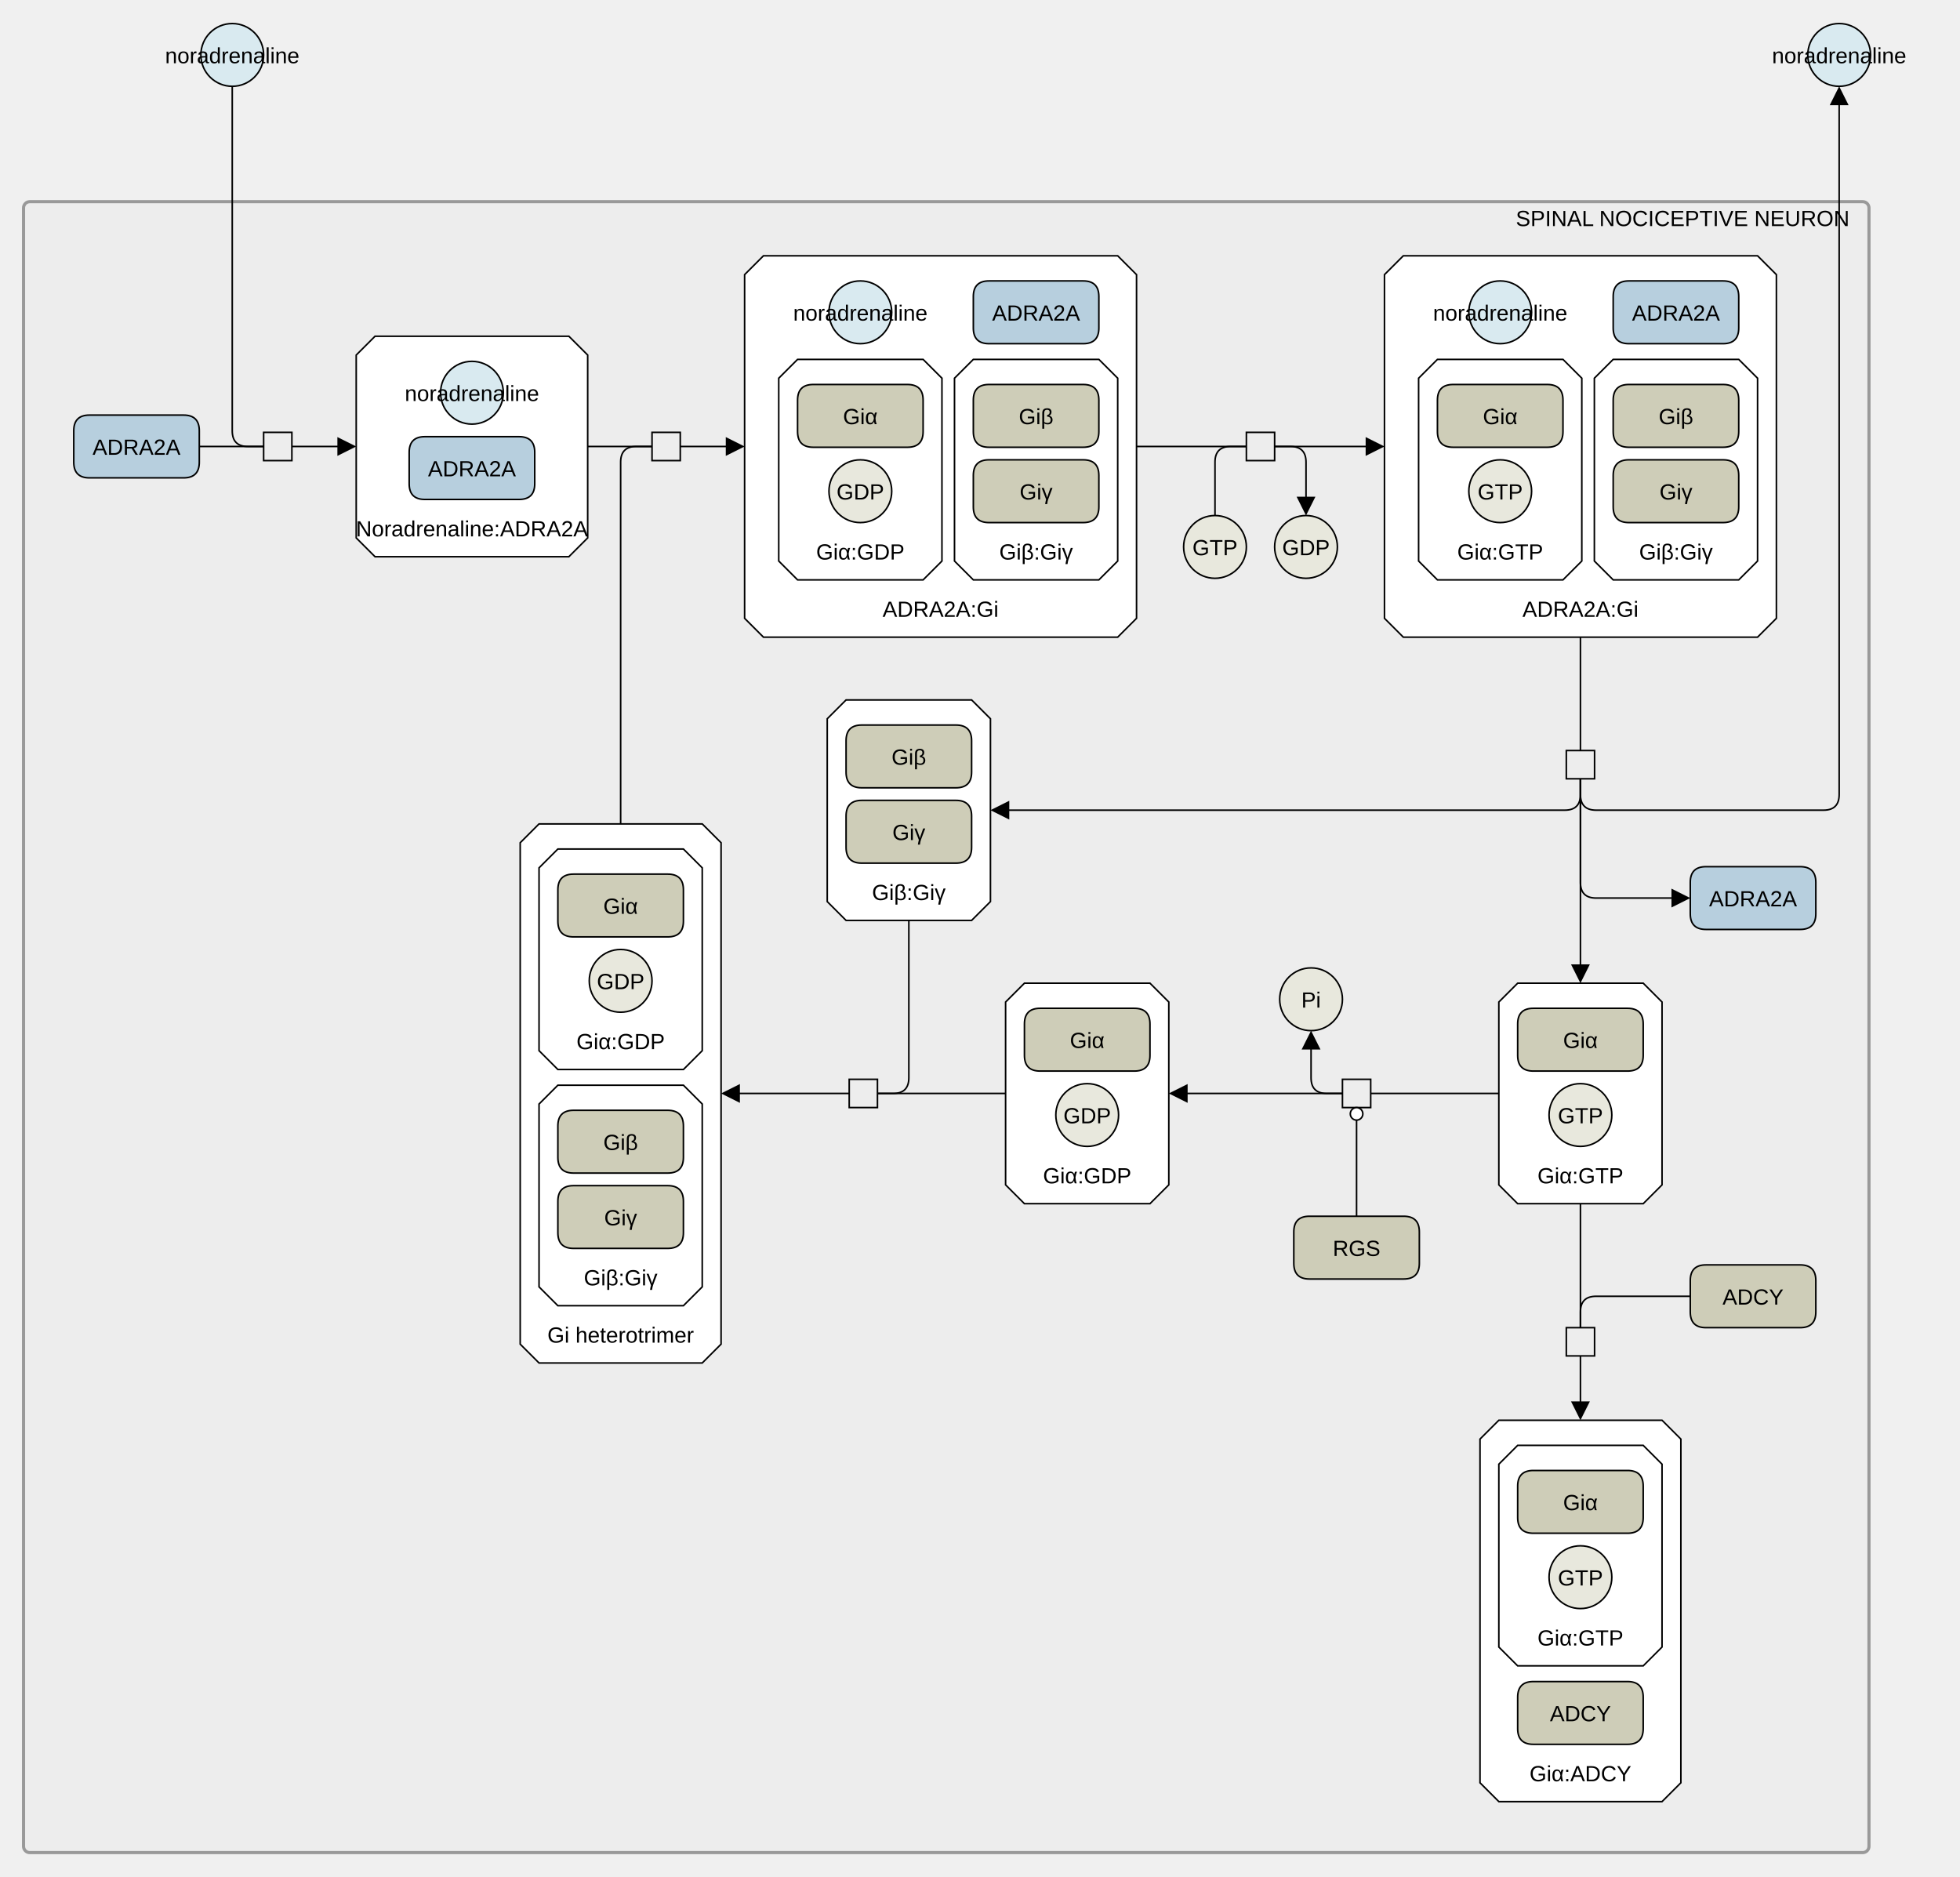
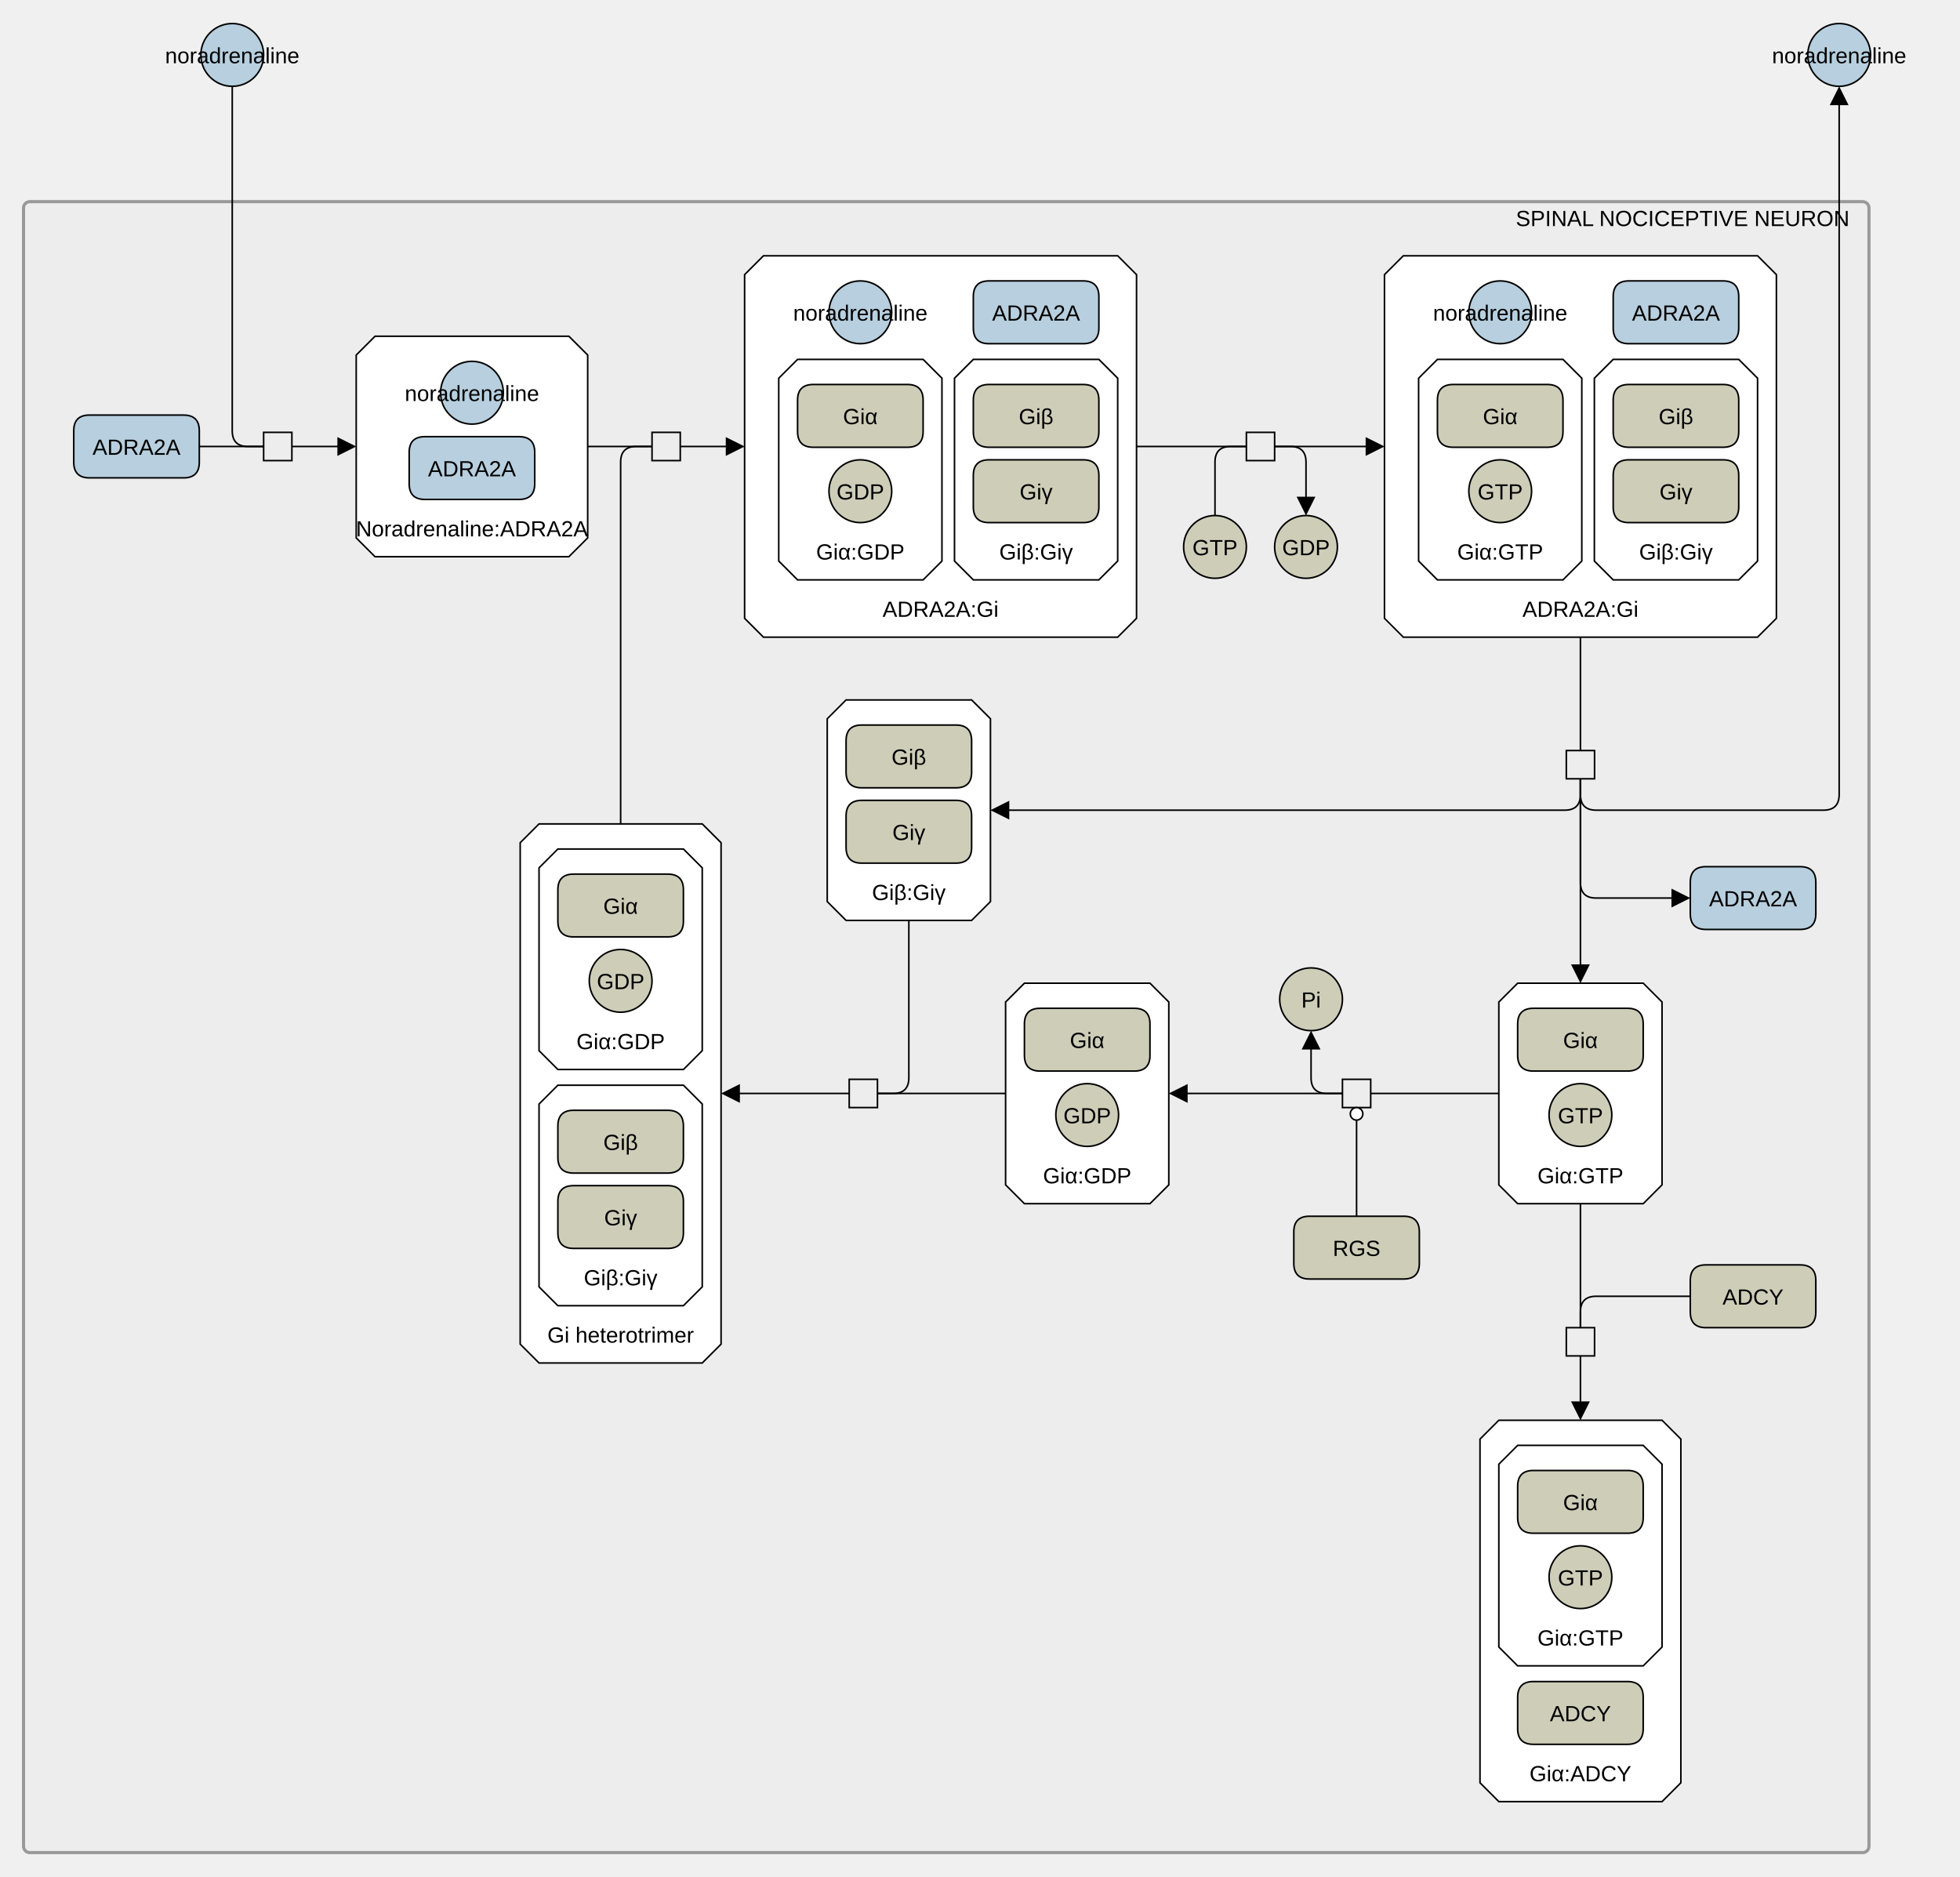
<svg xmlns="http://www.w3.org/2000/svg" width="1249" height="1196" viewBox="0 0 1249 1196" stroke-linecap="butt" stroke-miterlimit="10">
  <g transform="translate(-25,-25)">
    <path d="M40 157.5 C40 155.291 41.791 153.5 44 153.5 L1212 153.5 C1214.209 153.5 1216 155.291 1216 157.5 L1216 1201.5 C1216 1203.709 1214.209 1205.5 1212 1205.5 L44 1205.5 C41.791 1205.5 40 1203.709 40 1201.5 Z" fill="#999999" fill-opacity="0.031" stroke="none" />
    <path d="M40 157.5 C40 155.291 41.791 153.5 44 153.5 L1212 153.5 C1214.209 153.5 1216 155.291 1216 157.5 L1216 1201.5 C1216 1203.709 1214.209 1205.5 1212 1205.5 L44 1205.5 C41.791 1205.5 40 1203.709 40 1201.5 Z" fill="none" stroke="#999999" stroke-width="2" />
    <text x="1097.25" y="169.041" text-anchor="middle" font-family="'Dialog', Arial, Helvetica, sans-serif" font-size="14" fill="#000000" stroke="none" xml:space="preserve">SPINAL NOCICEPTIVE NEURON</text>
    <path d="M980.125 930 L1084.125 930 L1096.125 942 L1096.125 1161 L1084.125 1173 L980.125 1173 L968.125 1161 L968.125 942 Z" fill="#FFFFFF" stroke="none" />
    <path d="M980.125 930 L1084.125 930 L1096.125 942 L1096.125 1161 L1084.125 1173 L980.125 1173 L968.125 1161 L968.125 942 Z" fill="none" stroke="#000000" />
    <text x="1032.125" y="1160.041" text-anchor="middle" font-family="'Dialog', Arial, Helvetica, sans-serif" font-size="14" fill="#000000" stroke="none" xml:space="preserve">Giα:ADCY</text>
    <path d="M992.125 1106.5 Q992.125 1096.5 1002.125 1096.5 L1062.125 1096.5 Q1072.125 1096.5 1072.125 1106.5 L1072.125 1126.5 Q1072.125 1136.5 1062.125 1136.5 L1002.125 1136.5 Q992.125 1136.5 992.125 1126.5 Z" fill="#CECDB8" stroke="none" />
    <path d="M992.125 1106.5 Q992.125 1096.5 1002.125 1096.5 L1062.125 1096.5 Q1072.125 1096.5 1072.125 1106.5 L1072.125 1126.5 Q1072.125 1136.5 1062.125 1136.5 L1002.125 1136.5 Q992.125 1136.5 992.125 1126.5 Z" fill="none" stroke="#000000" />
    <text x="1032.125" y="1121.791" text-anchor="middle" font-family="'Dialog', Arial, Helvetica, sans-serif" font-size="14" fill="#000000" stroke="none" xml:space="preserve">ADCY</text>
    <path d="M992.125 946 L1072.125 946 L1084.125 958 L1084.125 1074.5 L1072.125 1086.5 L992.125 1086.5 L980.125 1074.5 L980.125 958 Z" fill="#FFFFFF" stroke="none" />
    <path d="M992.125 946 L1072.125 946 L1084.125 958 L1084.125 1074.5 L1072.125 1086.5 L992.125 1086.5 L980.125 1074.5 L980.125 958 Z" fill="none" stroke="#000000" />
    <text x="1032.125" y="1073.541" text-anchor="middle" font-family="'Dialog', Arial, Helvetica, sans-serif" font-size="14" fill="#000000" stroke="none" xml:space="preserve">Giα:GTP</text>
    <path d="M992.125 972 Q992.125 962 1002.125 962 L1062.125 962 Q1072.125 962 1072.125 972 L1072.125 992 Q1072.125 1002 1062.125 1002 L1002.125 1002 Q992.125 1002 992.125 992 Z" fill="#CECDB8" stroke="none" />
    <path d="M992.125 972 Q992.125 962 1002.125 962 L1062.125 962 Q1072.125 962 1072.125 972 L1072.125 992 Q1072.125 1002 1062.125 1002 L1002.125 1002 Q992.125 1002 992.125 992 Z" fill="none" stroke="#000000" />
    <text x="1032.125" y="987.291" text-anchor="middle" font-family="'Dialog', Arial, Helvetica, sans-serif" font-size="14" fill="#000000" stroke="none" xml:space="preserve">Giα</text>
-     <path d="M1012.125 1030 C1012.125 1018.954 1021.079 1010 1032.125 1010 L1032.125 1010 C1043.171 1010 1052.125 1018.954 1052.125 1030 L1052.125 1030 C1052.125 1041.046 1043.171 1050 1032.125 1050 L1032.125 1050 C1021.079 1050 1012.125 1041.046 1012.125 1030 Z" fill="#E8E8DD" stroke="none" />
+     <path d="M1012.125 1030 C1012.125 1018.954 1021.079 1010 1032.125 1010 L1032.125 1010 C1043.171 1010 1052.125 1018.954 1052.125 1030 L1052.125 1030 C1052.125 1041.046 1043.171 1050 1032.125 1050 L1032.125 1050 C1021.079 1050 1012.125 1041.046 1012.125 1030 Z" fill="#CECDB8" stroke="none" />
    <path d="M1012.125 1030 C1012.125 1018.954 1021.079 1010 1032.125 1010 L1032.125 1010 C1043.171 1010 1052.125 1018.954 1052.125 1030 L1052.125 1030 C1052.125 1041.046 1043.171 1050 1032.125 1050 L1032.125 1050 C1021.079 1050 1012.125 1041.046 1012.125 1030 Z" fill="none" stroke="#000000" />
    <text x="1032.125" y="1035.291" text-anchor="middle" font-family="'Dialog', Arial, Helvetica, sans-serif" font-size="14" fill="#000000" stroke="none" xml:space="preserve">GTP</text>
    <path d="M264 239.25 L387.5 239.25 L399.5 251.25 L399.5 367.75 L387.5 379.75 L264 379.75 L252 367.75 L252 251.25 Z" fill="#FFFFFF" stroke="none" />
    <path d="M264 239.25 L387.5 239.25 L399.5 251.25 L399.5 367.75 L387.5 379.75 L264 379.75 L252 367.75 L252 251.25 Z" fill="none" stroke="#000000" />
    <text x="325.75" y="366.791" text-anchor="middle" font-family="'Dialog', Arial, Helvetica, sans-serif" font-size="14" fill="#000000" stroke="none" xml:space="preserve">Noradrenaline:ADRA2A</text>
    <path d="M285.75 313.25 Q285.75 303.25 295.75 303.25 L355.75 303.25 Q365.75 303.25 365.75 313.25 L365.75 333.25 Q365.75 343.25 355.75 343.25 L295.75 343.25 Q285.75 343.25 285.75 333.25 Z" fill="#B7CFDE" stroke="none" />
    <path d="M285.75 313.25 Q285.75 303.25 295.75 303.25 L355.75 303.25 Q365.75 303.25 365.75 313.25 L365.75 333.25 Q365.75 343.25 355.75 343.25 L295.75 343.25 Q285.75 343.25 285.75 333.25 Z" fill="none" stroke="#000000" />
    <text x="325.75" y="328.541" text-anchor="middle" font-family="'Dialog', Arial, Helvetica, sans-serif" font-size="14" fill="#000000" stroke="none" xml:space="preserve">ADRA2A</text>
-     <path d="M305.75 275.25 C305.75 264.204 314.704 255.25 325.75 255.25 L325.75 255.25 C336.796 255.25 345.75 264.204 345.75 275.25 L345.75 275.25 C345.75 286.296 336.796 295.25 325.75 295.25 L325.75 295.25 C314.704 295.25 305.75 286.296 305.75 275.25 Z" fill="#D9EAF0" stroke="none" />
+     <path d="M305.75 275.25 C305.75 264.204 314.704 255.25 325.75 255.25 L325.75 255.25 C336.796 255.25 345.75 264.204 345.75 275.25 L345.75 275.25 C345.75 286.296 336.796 295.25 325.75 295.25 L325.75 295.25 C314.704 295.25 305.75 286.296 305.75 275.25 Z" fill="#B7CFDE" stroke="none" />
    <path d="M305.75 275.25 C305.75 264.204 314.704 255.25 325.75 255.25 L325.75 255.25 C336.796 255.25 345.75 264.204 345.75 275.25 L345.75 275.25 C345.75 286.296 336.796 295.25 325.75 295.25 L325.75 295.25 C314.704 295.25 305.75 286.296 305.75 275.25 Z" fill="none" stroke="#000000" />
    <text x="325.75" y="280.541" text-anchor="middle" font-family="'Dialog', Arial, Helvetica, sans-serif" font-size="14" fill="#000000" stroke="none" xml:space="preserve">noradrenaline</text>
    <path d="M368.5 550 L472.5 550 L484.5 562 L484.5 881.5 L472.5 893.5 L368.5 893.5 L356.5 881.5 L356.5 562 Z" fill="#FFFFFF" stroke="none" />
    <path d="M368.5 550 L472.5 550 L484.5 562 L484.5 881.5 L472.5 893.5 L368.5 893.5 L356.5 881.5 L356.5 562 Z" fill="none" stroke="#000000" />
    <text x="420.5" y="880.541" text-anchor="middle" font-family="'Dialog', Arial, Helvetica, sans-serif" font-size="14" fill="#000000" stroke="none" xml:space="preserve">Gi heterotrimer</text>
    <path d="M380.5 566 L460.5 566 L472.5 578 L472.5 694.5 L460.5 706.5 L380.5 706.5 L368.5 694.5 L368.5 578 Z" fill="#FFFFFF" stroke="none" />
    <path d="M380.5 566 L460.5 566 L472.5 578 L472.5 694.5 L460.5 706.5 L380.5 706.5 L368.5 694.5 L368.5 578 Z" fill="none" stroke="#000000" />
    <text x="420.5" y="693.541" text-anchor="middle" font-family="'Dialog', Arial, Helvetica, sans-serif" font-size="14" fill="#000000" stroke="none" xml:space="preserve">Giα:GDP</text>
    <path d="M380.5 592 Q380.5 582 390.5 582 L450.5 582 Q460.5 582 460.5 592 L460.5 612 Q460.5 622 450.5 622 L390.5 622 Q380.5 622 380.5 612 Z" fill="#CECDB8" stroke="none" />
    <path d="M380.5 592 Q380.5 582 390.5 582 L450.5 582 Q460.5 582 460.5 592 L460.5 612 Q460.5 622 450.5 622 L390.5 622 Q380.5 622 380.5 612 Z" fill="none" stroke="#000000" />
    <text x="420.5" y="607.291" text-anchor="middle" font-family="'Dialog', Arial, Helvetica, sans-serif" font-size="14" fill="#000000" stroke="none" xml:space="preserve">Giα</text>
-     <path d="M400.5 650 C400.5 638.954 409.454 630 420.5 630 L420.5 630 C431.546 630 440.5 638.954 440.5 650 L440.5 650 C440.5 661.046 431.546 670 420.5 670 L420.5 670 C409.454 670 400.5 661.046 400.5 650 Z" fill="#E8E8DD" stroke="none" />
+     <path d="M400.5 650 C400.5 638.954 409.454 630 420.5 630 L420.5 630 C431.546 630 440.5 638.954 440.5 650 L440.5 650 C440.5 661.046 431.546 670 420.5 670 L420.5 670 C409.454 670 400.5 661.046 400.5 650 Z" fill="#CECDB8" stroke="none" />
    <path d="M400.5 650 C400.5 638.954 409.454 630 420.5 630 L420.5 630 C431.546 630 440.5 638.954 440.5 650 L440.5 650 C440.5 661.046 431.546 670 420.5 670 L420.5 670 C409.454 670 400.5 661.046 400.5 650 Z" fill="none" stroke="#000000" />
    <text x="420.5" y="655.291" text-anchor="middle" font-family="'Dialog', Arial, Helvetica, sans-serif" font-size="14" fill="#000000" stroke="none" xml:space="preserve">GDP</text>
    <path d="M380.5 716.5 L460.5 716.5 L472.5 728.5 L472.5 845 L460.5 857 L380.5 857 L368.5 845 L368.5 728.5 Z" fill="#FFFFFF" stroke="none" />
    <path d="M380.5 716.5 L460.5 716.5 L472.5 728.5 L472.5 845 L460.5 857 L380.5 857 L368.5 845 L368.5 728.5 Z" fill="none" stroke="#000000" />
    <text x="420.5" y="844.041" text-anchor="middle" font-family="'Dialog', Arial, Helvetica, sans-serif" font-size="14" fill="#000000" stroke="none" xml:space="preserve">Giβ:Giγ</text>
    <path d="M380.5 742.5 Q380.5 732.5 390.5 732.5 L450.5 732.5 Q460.5 732.5 460.5 742.5 L460.5 762.5 Q460.5 772.5 450.5 772.5 L390.5 772.5 Q380.5 772.5 380.5 762.5 Z" fill="#CECDB8" stroke="none" />
    <path d="M380.5 742.5 Q380.5 732.5 390.5 732.5 L450.5 732.5 Q460.5 732.5 460.5 742.5 L460.5 762.5 Q460.5 772.5 450.5 772.5 L390.5 772.5 Q380.5 772.5 380.5 762.5 Z" fill="none" stroke="#000000" />
    <text x="420.5" y="757.791" text-anchor="middle" font-family="'Dialog', Arial, Helvetica, sans-serif" font-size="14" fill="#000000" stroke="none" xml:space="preserve">Giβ</text>
    <path d="M380.5 790.5 Q380.5 780.5 390.5 780.5 L450.5 780.5 Q460.5 780.5 460.5 790.5 L460.5 810.5 Q460.5 820.5 450.5 820.5 L390.5 820.5 Q380.5 820.5 380.5 810.5 Z" fill="#CECDB8" stroke="none" />
    <path d="M380.5 790.5 Q380.5 780.5 390.5 780.5 L450.5 780.5 Q460.5 780.5 460.5 790.5 L460.5 810.5 Q460.5 820.5 450.5 820.5 L390.5 820.5 Q380.5 820.5 380.5 810.5 Z" fill="none" stroke="#000000" />
    <text x="420.5" y="805.791" text-anchor="middle" font-family="'Dialog', Arial, Helvetica, sans-serif" font-size="14" fill="#000000" stroke="none" xml:space="preserve">Giγ</text>
    <path d="M564.156 471 L644.156 471 L656.156 483 L656.156 599.5 L644.156 611.5 L564.156 611.5 L552.156 599.5 L552.156 483 Z" fill="#FFFFFF" stroke="none" />
    <path d="M564.156 471 L644.156 471 L656.156 483 L656.156 599.5 L644.156 611.5 L564.156 611.5 L552.156 599.5 L552.156 483 Z" fill="none" stroke="#000000" />
    <text x="604.156" y="598.541" text-anchor="middle" font-family="'Dialog', Arial, Helvetica, sans-serif" font-size="14" fill="#000000" stroke="none" xml:space="preserve">Giβ:Giγ</text>
    <path d="M564.156 497 Q564.156 487 574.156 487 L634.156 487 Q644.156 487 644.156 497 L644.156 517 Q644.156 527 634.156 527 L574.156 527 Q564.156 527 564.156 517 Z" fill="#CECDB8" stroke="none" />
    <path d="M564.156 497 Q564.156 487 574.156 487 L634.156 487 Q644.156 487 644.156 497 L644.156 517 Q644.156 527 634.156 527 L574.156 527 Q564.156 527 564.156 517 Z" fill="none" stroke="#000000" />
    <text x="604.156" y="512.291" text-anchor="middle" font-family="'Dialog', Arial, Helvetica, sans-serif" font-size="14" fill="#000000" stroke="none" xml:space="preserve">Giβ</text>
    <path d="M564.156 545 Q564.156 535 574.156 535 L634.156 535 Q644.156 535 644.156 545 L644.156 565 Q644.156 575 634.156 575 L574.156 575 Q564.156 575 564.156 565 Z" fill="#CECDB8" stroke="none" />
    <path d="M564.156 545 Q564.156 535 574.156 535 L634.156 535 Q644.156 535 644.156 545 L644.156 565 Q644.156 575 634.156 575 L574.156 575 Q564.156 575 564.156 565 Z" fill="none" stroke="#000000" />
    <text x="604.156" y="560.291" text-anchor="middle" font-family="'Dialog', Arial, Helvetica, sans-serif" font-size="14" fill="#000000" stroke="none" xml:space="preserve">Giγ</text>
    <path d="M511.5 188 L737.25 188 L749.25 200 L749.25 419 L737.25 431 L511.5 431 L499.5 419 L499.5 200 Z" fill="#FFFFFF" stroke="none" />
    <path d="M511.5 188 L737.25 188 L749.25 200 L749.25 419 L737.25 431 L511.5 431 L499.5 419 L499.5 200 Z" fill="none" stroke="#000000" />
    <text x="624.375" y="418.041" text-anchor="middle" font-family="'Dialog', Arial, Helvetica, sans-serif" font-size="14" fill="#000000" stroke="none" xml:space="preserve">ADRA2A:Gi</text>
    <path d="M533.25 254 L613.25 254 L625.25 266 L625.25 382.5 L613.25 394.5 L533.25 394.5 L521.25 382.5 L521.25 266 Z" fill="#FFFFFF" stroke="none" />
    <path d="M533.25 254 L613.25 254 L625.25 266 L625.25 382.5 L613.25 394.5 L533.25 394.5 L521.25 382.5 L521.25 266 Z" fill="none" stroke="#000000" />
    <text x="573.25" y="381.541" text-anchor="middle" font-family="'Dialog', Arial, Helvetica, sans-serif" font-size="14" fill="#000000" stroke="none" xml:space="preserve">Giα:GDP</text>
    <path d="M533.25 280 Q533.25 270 543.25 270 L603.25 270 Q613.25 270 613.25 280 L613.25 300 Q613.25 310 603.25 310 L543.25 310 Q533.25 310 533.25 300 Z" fill="#CECDB8" stroke="none" />
    <path d="M533.25 280 Q533.25 270 543.25 270 L603.25 270 Q613.25 270 613.25 280 L613.25 300 Q613.25 310 603.25 310 L543.25 310 Q533.25 310 533.25 300 Z" fill="none" stroke="#000000" />
    <text x="573.25" y="295.291" text-anchor="middle" font-family="'Dialog', Arial, Helvetica, sans-serif" font-size="14" fill="#000000" stroke="none" xml:space="preserve">Giα</text>
-     <path d="M553.25 338 C553.25 326.954 562.204 318 573.25 318 L573.25 318 C584.296 318 593.25 326.954 593.25 338 L593.25 338 C593.25 349.046 584.296 358 573.25 358 L573.25 358 C562.204 358 553.25 349.046 553.25 338 Z" fill="#E8E8DD" stroke="none" />
+     <path d="M553.25 338 C553.25 326.954 562.204 318 573.25 318 L573.25 318 C584.296 318 593.25 326.954 593.25 338 L593.25 338 C593.25 349.046 584.296 358 573.25 358 L573.25 358 C562.204 358 553.25 349.046 553.25 338 Z" fill="#CECDB8" stroke="none" />
    <path d="M553.25 338 C553.25 326.954 562.204 318 573.25 318 L573.25 318 C584.296 318 593.25 326.954 593.25 338 L593.25 338 C593.25 349.046 584.296 358 573.25 358 L573.25 358 C562.204 358 553.25 349.046 553.25 338 Z" fill="none" stroke="#000000" />
    <text x="573.25" y="343.291" text-anchor="middle" font-family="'Dialog', Arial, Helvetica, sans-serif" font-size="14" fill="#000000" stroke="none" xml:space="preserve">GDP</text>
    <path d="M645.25 254 L725.25 254 L737.25 266 L737.25 382.5 L725.25 394.5 L645.25 394.5 L633.25 382.5 L633.25 266 Z" fill="#FFFFFF" stroke="none" />
    <path d="M645.25 254 L725.25 254 L737.25 266 L737.25 382.5 L725.25 394.5 L645.25 394.5 L633.25 382.5 L633.25 266 Z" fill="none" stroke="#000000" />
    <text x="685.25" y="381.541" text-anchor="middle" font-family="'Dialog', Arial, Helvetica, sans-serif" font-size="14" fill="#000000" stroke="none" xml:space="preserve">Giβ:Giγ</text>
    <path d="M645.25 280 Q645.25 270 655.25 270 L715.25 270 Q725.25 270 725.25 280 L725.25 300 Q725.25 310 715.25 310 L655.25 310 Q645.25 310 645.25 300 Z" fill="#CECDB8" stroke="none" />
    <path d="M645.25 280 Q645.25 270 655.25 270 L715.25 270 Q725.25 270 725.25 280 L725.25 300 Q725.25 310 715.25 310 L655.25 310 Q645.25 310 645.25 300 Z" fill="none" stroke="#000000" />
    <text x="685.25" y="295.291" text-anchor="middle" font-family="'Dialog', Arial, Helvetica, sans-serif" font-size="14" fill="#000000" stroke="none" xml:space="preserve">Giβ</text>
    <path d="M645.25 328 Q645.25 318 655.25 318 L715.25 318 Q725.25 318 725.25 328 L725.25 348 Q725.25 358 715.25 358 L655.25 358 Q645.25 358 645.25 348 Z" fill="#CECDB8" stroke="none" />
    <path d="M645.25 328 Q645.25 318 655.25 318 L715.25 318 Q725.25 318 725.25 328 L725.25 348 Q725.25 358 715.25 358 L655.25 358 Q645.25 358 645.25 348 Z" fill="none" stroke="#000000" />
    <text x="685.25" y="343.291" text-anchor="middle" font-family="'Dialog', Arial, Helvetica, sans-serif" font-size="14" fill="#000000" stroke="none" xml:space="preserve">Giγ</text>
    <path d="M645.25 214 Q645.25 204 655.25 204 L715.25 204 Q725.25 204 725.25 214 L725.25 234 Q725.25 244 715.25 244 L655.25 244 Q645.25 244 645.25 234 Z" fill="#B7CFDE" stroke="none" />
    <path d="M645.25 214 Q645.25 204 655.25 204 L715.25 204 Q725.25 204 725.25 214 L725.25 234 Q725.25 244 715.25 244 L655.25 244 Q645.25 244 645.25 234 Z" fill="none" stroke="#000000" />
    <text x="685.25" y="229.291" text-anchor="middle" font-family="'Dialog', Arial, Helvetica, sans-serif" font-size="14" fill="#000000" stroke="none" xml:space="preserve">ADRA2A</text>
-     <path d="M553.25 224 C553.25 212.954 562.204 204 573.25 204 L573.25 204 C584.296 204 593.25 212.954 593.25 224 L593.25 224 C593.25 235.046 584.296 244 573.25 244 L573.25 244 C562.204 244 553.25 235.046 553.25 224 Z" fill="#D9EAF0" stroke="none" />
+     <path d="M553.25 224 C553.25 212.954 562.204 204 573.25 204 L573.25 204 C584.296 204 593.25 212.954 593.25 224 L593.25 224 C593.25 235.046 584.296 244 573.25 244 L573.25 244 C562.204 244 553.25 235.046 553.25 224 Z" fill="#B7CFDE" stroke="none" />
    <path d="M553.25 224 C553.25 212.954 562.204 204 573.25 204 L573.25 204 C584.296 204 593.25 212.954 593.25 224 L593.25 224 C593.25 235.046 584.296 244 573.25 244 L573.25 244 C562.204 244 553.25 235.046 553.25 224 Z" fill="none" stroke="#000000" />
    <text x="573.25" y="229.291" text-anchor="middle" font-family="'Dialog', Arial, Helvetica, sans-serif" font-size="14" fill="#000000" stroke="none" xml:space="preserve">noradrenaline</text>
    <path d="M919.25 188 L1145 188 L1157 200 L1157 419 L1145 431 L919.25 431 L907.25 419 L907.25 200 Z" fill="#FFFFFF" stroke="none" />
    <path d="M919.25 188 L1145 188 L1157 200 L1157 419 L1145 431 L919.25 431 L907.25 419 L907.25 200 Z" fill="none" stroke="#000000" />
    <text x="1032.125" y="418.041" text-anchor="middle" font-family="'Dialog', Arial, Helvetica, sans-serif" font-size="14" fill="#000000" stroke="none" xml:space="preserve">ADRA2A:Gi</text>
    <path d="M1053 254 L1133 254 L1145 266 L1145 382.5 L1133 394.5 L1053 394.5 L1041 382.5 L1041 266 Z" fill="#FFFFFF" stroke="none" />
    <path d="M1053 254 L1133 254 L1145 266 L1145 382.5 L1133 394.5 L1053 394.5 L1041 382.5 L1041 266 Z" fill="none" stroke="#000000" />
    <text x="1093" y="381.541" text-anchor="middle" font-family="'Dialog', Arial, Helvetica, sans-serif" font-size="14" fill="#000000" stroke="none" xml:space="preserve">Giβ:Giγ</text>
    <path d="M1053 280 Q1053 270 1063 270 L1123 270 Q1133 270 1133 280 L1133 300 Q1133 310 1123 310 L1063 310 Q1053 310 1053 300 Z" fill="#CECDB8" stroke="none" />
    <path d="M1053 280 Q1053 270 1063 270 L1123 270 Q1133 270 1133 280 L1133 300 Q1133 310 1123 310 L1063 310 Q1053 310 1053 300 Z" fill="none" stroke="#000000" />
    <text x="1093" y="295.291" text-anchor="middle" font-family="'Dialog', Arial, Helvetica, sans-serif" font-size="14" fill="#000000" stroke="none" xml:space="preserve">Giβ</text>
    <path d="M1053 328 Q1053 318 1063 318 L1123 318 Q1133 318 1133 328 L1133 348 Q1133 358 1123 358 L1063 358 Q1053 358 1053 348 Z" fill="#CECDB8" stroke="none" />
    <path d="M1053 328 Q1053 318 1063 318 L1123 318 Q1133 318 1133 328 L1133 348 Q1133 358 1123 358 L1063 358 Q1053 358 1053 348 Z" fill="none" stroke="#000000" />
    <text x="1093" y="343.291" text-anchor="middle" font-family="'Dialog', Arial, Helvetica, sans-serif" font-size="14" fill="#000000" stroke="none" xml:space="preserve">Giγ</text>
    <path d="M941 254 L1021 254 L1033 266 L1033 382.5 L1021 394.5 L941 394.5 L929 382.5 L929 266 Z" fill="#FFFFFF" stroke="none" />
    <path d="M941 254 L1021 254 L1033 266 L1033 382.5 L1021 394.5 L941 394.5 L929 382.5 L929 266 Z" fill="none" stroke="#000000" />
    <text x="981" y="381.541" text-anchor="middle" font-family="'Dialog', Arial, Helvetica, sans-serif" font-size="14" fill="#000000" stroke="none" xml:space="preserve">Giα:GTP</text>
    <path d="M941 280 Q941 270 951 270 L1011 270 Q1021 270 1021 280 L1021 300 Q1021 310 1011 310 L951 310 Q941 310 941 300 Z" fill="#CECDB8" stroke="none" />
    <path d="M941 280 Q941 270 951 270 L1011 270 Q1021 270 1021 280 L1021 300 Q1021 310 1011 310 L951 310 Q941 310 941 300 Z" fill="none" stroke="#000000" />
    <text x="981" y="295.291" text-anchor="middle" font-family="'Dialog', Arial, Helvetica, sans-serif" font-size="14" fill="#000000" stroke="none" xml:space="preserve">Giα</text>
-     <path d="M961 338 C961 326.954 969.954 318 981 318 L981 318 C992.046 318 1001 326.954 1001 338 L1001 338 C1001 349.046 992.046 358 981 358 L981 358 C969.954 358 961 349.046 961 338 Z" fill="#E8E8DD" stroke="none" />
+     <path d="M961 338 C961 326.954 969.954 318 981 318 L981 318 C992.046 318 1001 326.954 1001 338 L1001 338 C1001 349.046 992.046 358 981 358 L981 358 C969.954 358 961 349.046 961 338 Z" fill="#CECDB8" stroke="none" />
    <path d="M961 338 C961 326.954 969.954 318 981 318 L981 318 C992.046 318 1001 326.954 1001 338 L1001 338 C1001 349.046 992.046 358 981 358 L981 358 C969.954 358 961 349.046 961 338 Z" fill="none" stroke="#000000" />
    <text x="981" y="343.291" text-anchor="middle" font-family="'Dialog', Arial, Helvetica, sans-serif" font-size="14" fill="#000000" stroke="none" xml:space="preserve">GTP</text>
-     <path d="M961 224 C961 212.954 969.954 204 981 204 L981 204 C992.046 204 1001 212.954 1001 224 L1001 224 C1001 235.046 992.046 244 981 244 L981 244 C969.954 244 961 235.046 961 224 Z" fill="#D9EAF0" stroke="none" />
+     <path d="M961 224 C961 212.954 969.954 204 981 204 L981 204 C992.046 204 1001 212.954 1001 224 L1001 224 C1001 235.046 992.046 244 981 244 L981 244 C969.954 244 961 235.046 961 224 Z" fill="#B7CFDE" stroke="none" />
    <path d="M961 224 C961 212.954 969.954 204 981 204 L981 204 C992.046 204 1001 212.954 1001 224 L1001 224 C1001 235.046 992.046 244 981 244 L981 244 C969.954 244 961 235.046 961 224 Z" fill="none" stroke="#000000" />
    <text x="981" y="229.291" text-anchor="middle" font-family="'Dialog', Arial, Helvetica, sans-serif" font-size="14" fill="#000000" stroke="none" xml:space="preserve">noradrenaline</text>
    <path d="M1053 214 Q1053 204 1063 204 L1123 204 Q1133 204 1133 214 L1133 234 Q1133 244 1123 244 L1063 244 Q1053 244 1053 234 Z" fill="#B7CFDE" stroke="none" />
    <path d="M1053 214 Q1053 204 1063 204 L1123 204 Q1133 204 1133 214 L1133 234 Q1133 244 1123 244 L1063 244 Q1053 244 1053 234 Z" fill="none" stroke="#000000" />
    <text x="1093" y="229.291" text-anchor="middle" font-family="'Dialog', Arial, Helvetica, sans-serif" font-size="14" fill="#000000" stroke="none" xml:space="preserve">ADRA2A</text>
    <path d="M72 299.5 Q72 289.5 82 289.5 L142 289.5 Q152 289.5 152 299.5 L152 319.5 Q152 329.5 142 329.5 L82 329.5 Q72 329.5 72 319.5 Z" fill="#B7CFDE" stroke="none" />
    <path d="M72 299.5 Q72 289.5 82 289.5 L142 289.5 Q152 289.5 152 299.5 L152 319.5 Q152 329.5 142 329.5 L82 329.5 Q72 329.5 72 319.5 Z" fill="none" stroke="#000000" />
    <text x="112" y="314.791" text-anchor="middle" font-family="'Dialog', Arial, Helvetica, sans-serif" font-size="14" fill="#000000" stroke="none" xml:space="preserve">ADRA2A</text>
-     <path d="M779.25 373.5 C779.25 362.454 788.204 353.5 799.25 353.5 L799.25 353.5 C810.296 353.5 819.25 362.454 819.25 373.5 L819.25 373.5 C819.25 384.546 810.296 393.5 799.25 393.5 L799.25 393.5 C788.204 393.5 779.25 384.546 779.25 373.5 Z" fill="#E8E8DD" stroke="none" />
+     <path d="M779.25 373.5 C779.25 362.454 788.204 353.5 799.25 353.5 L799.25 353.5 C810.296 353.5 819.25 362.454 819.25 373.5 L819.25 373.5 C819.25 384.546 810.296 393.5 799.25 393.5 L799.25 393.5 C788.204 393.5 779.25 384.546 779.25 373.5 Z" fill="#CECDB8" stroke="none" />
    <path d="M779.25 373.5 C779.25 362.454 788.204 353.5 799.25 353.5 L799.25 353.5 C810.296 353.5 819.25 362.454 819.25 373.5 L819.25 373.5 C819.25 384.546 810.296 393.5 799.25 393.5 L799.25 393.5 C788.204 393.5 779.25 384.546 779.25 373.5 Z" fill="none" stroke="#000000" />
    <text x="799.25" y="378.791" text-anchor="middle" font-family="'Dialog', Arial, Helvetica, sans-serif" font-size="14" fill="#000000" stroke="none" xml:space="preserve">GTP</text>
    <path d="M677.812 651.5 L757.812 651.5 L769.812 663.5 L769.812 780 L757.812 792 L677.812 792 L665.812 780 L665.812 663.5 Z" fill="#FFFFFF" stroke="none" />
    <path d="M677.812 651.5 L757.812 651.5 L769.812 663.5 L769.812 780 L757.812 792 L677.812 792 L665.812 780 L665.812 663.5 Z" fill="none" stroke="#000000" />
    <text x="717.812" y="779.041" text-anchor="middle" font-family="'Dialog', Arial, Helvetica, sans-serif" font-size="14" fill="#000000" stroke="none" xml:space="preserve">Giα:GDP</text>
    <path d="M677.812 677.5 Q677.812 667.5 687.812 667.5 L747.812 667.5 Q757.812 667.5 757.812 677.5 L757.812 697.5 Q757.812 707.5 747.812 707.5 L687.812 707.5 Q677.812 707.5 677.812 697.5 Z" fill="#CECDB8" stroke="none" />
    <path d="M677.812 677.5 Q677.812 667.5 687.812 667.5 L747.812 667.5 Q757.812 667.5 757.812 677.5 L757.812 697.5 Q757.812 707.5 747.812 707.5 L687.812 707.5 Q677.812 707.5 677.812 697.5 Z" fill="none" stroke="#000000" />
    <text x="717.812" y="692.791" text-anchor="middle" font-family="'Dialog', Arial, Helvetica, sans-serif" font-size="14" fill="#000000" stroke="none" xml:space="preserve">Giα</text>
-     <path d="M697.812 735.5 C697.812 724.454 706.766 715.5 717.812 715.5 L717.812 715.5 C728.859 715.5 737.812 724.454 737.812 735.5 L737.812 735.5 C737.812 746.546 728.859 755.5 717.812 755.5 L717.812 755.5 C706.766 755.5 697.812 746.546 697.812 735.5 Z" fill="#E8E8DD" stroke="none" />
+     <path d="M697.812 735.5 C697.812 724.454 706.766 715.5 717.812 715.5 L717.812 715.5 C728.859 715.5 737.812 724.454 737.812 735.5 L737.812 735.5 C737.812 746.546 728.859 755.5 717.812 755.5 L717.812 755.5 C706.766 755.5 697.812 746.546 697.812 735.5 Z" fill="#CECDB8" stroke="none" />
    <path d="M697.812 735.5 C697.812 724.454 706.766 715.5 717.812 715.5 L717.812 715.5 C728.859 715.5 737.812 724.454 737.812 735.5 L737.812 735.5 C737.812 746.546 728.859 755.5 717.812 755.5 L717.812 755.5 C706.766 755.5 697.812 746.546 697.812 735.5 Z" fill="none" stroke="#000000" />
    <text x="717.812" y="740.791" text-anchor="middle" font-family="'Dialog', Arial, Helvetica, sans-serif" font-size="14" fill="#000000" stroke="none" xml:space="preserve">GDP</text>
    <path d="M849.469 810 Q849.469 800 859.469 800 L919.469 800 Q929.469 800 929.469 810 L929.469 830 Q929.469 840 919.469 840 L859.469 840 Q849.469 840 849.469 830 Z" fill="#CECDB8" stroke="none" />
    <path d="M849.469 810 Q849.469 800 859.469 800 L919.469 800 Q929.469 800 929.469 810 L929.469 830 Q929.469 840 919.469 840 L859.469 840 Q849.469 840 849.469 830 Z" fill="none" stroke="#000000" />
    <text x="889.469" y="825.291" text-anchor="middle" font-family="'Dialog', Arial, Helvetica, sans-serif" font-size="14" fill="#000000" stroke="none" xml:space="preserve">RGS</text>
-     <path d="M837.25 373.5 C837.25 362.454 846.204 353.5 857.25 353.5 L857.25 353.5 C868.296 353.5 877.25 362.454 877.25 373.5 L877.25 373.5 C877.25 384.546 868.296 393.5 857.25 393.5 L857.25 393.5 C846.204 393.5 837.25 384.546 837.25 373.5 Z" fill="#E8E8DD" stroke="none" />
+     <path d="M837.25 373.5 C837.25 362.454 846.204 353.5 857.25 353.5 L857.25 353.5 C868.296 353.5 877.25 362.454 877.25 373.5 L877.25 373.5 C877.25 384.546 868.296 393.5 857.25 393.5 L857.25 393.5 C846.204 393.5 837.25 384.546 837.25 373.5 Z" fill="#CECDB8" stroke="none" />
    <path d="M837.25 373.5 C837.25 362.454 846.204 353.5 857.25 353.5 L857.25 353.5 C868.296 353.5 877.25 362.454 877.25 373.5 L877.25 373.5 C877.25 384.546 868.296 393.5 857.25 393.5 L857.25 393.5 C846.204 393.5 837.25 384.546 837.25 373.5 Z" fill="none" stroke="#000000" />
    <text x="857.25" y="378.791" text-anchor="middle" font-family="'Dialog', Arial, Helvetica, sans-serif" font-size="14" fill="#000000" stroke="none" xml:space="preserve">GDP</text>
-     <path d="M840.469 661.75 C840.469 650.704 849.423 641.75 860.469 641.75 L860.469 641.75 C871.515 641.75 880.469 650.704 880.469 661.75 L880.469 661.75 C880.469 672.796 871.515 681.75 860.469 681.75 L860.469 681.75 C849.423 681.75 840.469 672.796 840.469 661.75 Z" fill="#E8E8DD" stroke="none" />
+     <path d="M840.469 661.75 C840.469 650.704 849.423 641.75 860.469 641.75 L860.469 641.75 C871.515 641.75 880.469 650.704 880.469 661.75 L880.469 661.75 C880.469 672.796 871.515 681.75 860.469 681.75 L860.469 681.75 C849.423 681.75 840.469 672.796 840.469 661.75 Z" fill="#CECDB8" stroke="none" />
    <path d="M840.469 661.75 C840.469 650.704 849.423 641.75 860.469 641.75 L860.469 641.75 C871.515 641.75 880.469 650.704 880.469 661.75 L880.469 661.75 C880.469 672.796 871.515 681.75 860.469 681.75 L860.469 681.75 C849.423 681.75 840.469 672.796 840.469 661.75 Z" fill="none" stroke="#000000" />
    <text x="860.469" y="667.041" text-anchor="middle" font-family="'Dialog', Arial, Helvetica, sans-serif" font-size="14" fill="#000000" stroke="none" xml:space="preserve">Pi</text>
    <path d="M992.125 651.5 L1072.125 651.5 L1084.125 663.5 L1084.125 780 L1072.125 792 L992.125 792 L980.125 780 L980.125 663.5 Z" fill="#FFFFFF" stroke="none" />
    <path d="M992.125 651.5 L1072.125 651.5 L1084.125 663.5 L1084.125 780 L1072.125 792 L992.125 792 L980.125 780 L980.125 663.5 Z" fill="none" stroke="#000000" />
    <text x="1032.125" y="779.041" text-anchor="middle" font-family="'Dialog', Arial, Helvetica, sans-serif" font-size="14" fill="#000000" stroke="none" xml:space="preserve">Giα:GTP</text>
    <path d="M992.125 677.5 Q992.125 667.5 1002.125 667.5 L1062.125 667.5 Q1072.125 667.5 1072.125 677.5 L1072.125 697.5 Q1072.125 707.5 1062.125 707.5 L1002.125 707.5 Q992.125 707.5 992.125 697.5 Z" fill="#CECDB8" stroke="none" />
    <path d="M992.125 677.5 Q992.125 667.5 1002.125 667.5 L1062.125 667.5 Q1072.125 667.5 1072.125 677.5 L1072.125 697.5 Q1072.125 707.5 1062.125 707.5 L1002.125 707.5 Q992.125 707.5 992.125 697.5 Z" fill="none" stroke="#000000" />
    <text x="1032.125" y="692.791" text-anchor="middle" font-family="'Dialog', Arial, Helvetica, sans-serif" font-size="14" fill="#000000" stroke="none" xml:space="preserve">Giα</text>
-     <path d="M1012.125 735.5 C1012.125 724.454 1021.079 715.5 1032.125 715.5 L1032.125 715.5 C1043.171 715.5 1052.125 724.454 1052.125 735.5 L1052.125 735.5 C1052.125 746.546 1043.171 755.5 1032.125 755.5 L1032.125 755.5 C1021.079 755.5 1012.125 746.546 1012.125 735.5 Z" fill="#E8E8DD" stroke="none" />
+     <path d="M1012.125 735.5 C1012.125 724.454 1021.079 715.5 1032.125 715.5 L1032.125 715.5 C1043.171 715.5 1052.125 724.454 1052.125 735.5 L1052.125 735.5 C1052.125 746.546 1043.171 755.5 1032.125 755.5 L1032.125 755.5 C1021.079 755.5 1012.125 746.546 1012.125 735.5 Z" fill="#CECDB8" stroke="none" />
    <path d="M1012.125 735.5 C1012.125 724.454 1021.079 715.5 1032.125 715.5 L1032.125 715.5 C1043.171 715.5 1052.125 724.454 1052.125 735.5 L1052.125 735.5 C1052.125 746.546 1043.171 755.5 1032.125 755.5 L1032.125 755.5 C1021.079 755.5 1012.125 746.546 1012.125 735.5 Z" fill="none" stroke="#000000" />
    <text x="1032.125" y="740.791" text-anchor="middle" font-family="'Dialog', Arial, Helvetica, sans-serif" font-size="14" fill="#000000" stroke="none" xml:space="preserve">GTP</text>
    <path d="M1102.125 841 Q1102.125 831 1112.125 831 L1172.125 831 Q1182.125 831 1182.125 841 L1182.125 861 Q1182.125 871 1172.125 871 L1112.125 871 Q1102.125 871 1102.125 861 Z" fill="#CECDB8" stroke="none" />
    <path d="M1102.125 841 Q1102.125 831 1112.125 831 L1172.125 831 Q1182.125 831 1182.125 841 L1182.125 861 Q1182.125 871 1172.125 871 L1112.125 871 Q1102.125 871 1102.125 861 Z" fill="none" stroke="#000000" />
    <text x="1142.125" y="856.291" text-anchor="middle" font-family="'Dialog', Arial, Helvetica, sans-serif" font-size="14" fill="#000000" stroke="none" xml:space="preserve">ADCY</text>
    <path d="M1102.125 587.25 Q1102.125 577.25 1112.125 577.25 L1172.125 577.25 Q1182.125 577.25 1182.125 587.25 L1182.125 607.25 Q1182.125 617.25 1172.125 617.25 L1112.125 617.25 Q1102.125 617.25 1102.125 607.25 Z" fill="#B7CFDE" stroke="none" />
    <path d="M1102.125 587.25 Q1102.125 577.25 1112.125 577.25 L1172.125 577.25 Q1182.125 577.25 1182.125 587.25 L1182.125 607.25 Q1182.125 617.25 1172.125 617.25 L1112.125 617.25 Q1102.125 617.25 1102.125 607.25 Z" fill="none" stroke="#000000" />
    <text x="1142.125" y="602.541" text-anchor="middle" font-family="'Dialog', Arial, Helvetica, sans-serif" font-size="14" fill="#000000" stroke="none" xml:space="preserve">ADRA2A</text>
    <path d="M440.5 300.5 L458.5 300.5 L458.5 318.5 L440.5 318.5 Z" fill="none" stroke="#000000" />
    <path d="M819.25 300.5 L837.25 300.5 L837.25 318.5 L819.25 318.5 Z" fill="none" stroke="#000000" />
    <path d="M1023.125 503.25 L1041.125 503.25 L1041.125 521.25 L1023.125 521.25 Z" fill="none" stroke="#000000" />
    <path d="M880.469 712.75 L898.469 712.75 L898.469 730.75 L880.469 730.75 Z" fill="none" stroke="#000000" />
    <path d="M566.156 712.75 L584.156 712.75 L584.156 730.75 L566.156 730.75 Z" fill="none" stroke="#000000" />
    <path d="M193 300.5 L211 300.5 L211 318.5 L193 318.5 Z" fill="none" stroke="#000000" />
    <path d="M1023.125 871 L1041.125 871 L1041.125 889 L1023.125 889 Z" fill="none" stroke="#000000" />
-     <path d="M153 60 C153 48.954 161.954 40 173 40 L173 40 C184.046 40 193 48.954 193 60 L193 60 C193 71.046 184.046 80 173 80 L173 80 C161.954 80 153 71.046 153 60 Z" fill="#D9EAF0" stroke="none" />
+     <path d="M153 60 C153 48.954 161.954 40 173 40 L173 40 C184.046 40 193 48.954 193 60 L193 60 C193 71.046 184.046 80 173 80 L173 80 C161.954 80 153 71.046 153 60 Z" fill="#B7CFDE" stroke="none" />
    <path d="M153 60 C153 48.954 161.954 40 173 40 L173 40 C184.046 40 193 48.954 193 60 L193 60 C193 71.046 184.046 80 173 80 L173 80 C161.954 80 153 71.046 153 60 Z" fill="none" stroke="#000000" />
    <text x="173" y="65.291" text-anchor="middle" font-family="'Dialog', Arial, Helvetica, sans-serif" font-size="14" fill="#000000" stroke="none" xml:space="preserve">noradrenaline</text>
-     <path d="M1177 60 C1177 48.954 1185.954 40 1197 40 L1197 40 C1208.046 40 1217 48.954 1217 60 L1217 60 C1217 71.046 1208.046 80 1197 80 L1197 80 C1185.954 80 1177 71.046 1177 60 Z" fill="#D9EAF0" stroke="none" />
+     <path d="M1177 60 C1177 48.954 1185.954 40 1197 40 L1197 40 C1208.046 40 1217 48.954 1217 60 L1217 60 C1217 71.046 1208.046 80 1197 80 L1197 80 C1185.954 80 1177 71.046 1177 60 Z" fill="#B7CFDE" stroke="none" />
    <path d="M1177 60 C1177 48.954 1185.954 40 1197 40 L1197 40 C1208.046 40 1217 48.954 1217 60 L1217 60 C1217 71.046 1208.046 80 1197 80 L1197 80 C1185.954 80 1177 71.046 1177 60 Z" fill="none" stroke="#000000" />
    <text x="1197" y="65.291" text-anchor="middle" font-family="'Dialog', Arial, Helvetica, sans-serif" font-size="14" fill="#000000" stroke="none" xml:space="preserve">noradrenaline</text>
    <path d="M399.5 309.5 L440.5 309.5" fill="none" stroke="#000000" />
    <path d="M458.5 309.5 L488.5 309.5" fill="none" stroke="#000000" />
    <path d="M499.5 309.5 L487.5 315.5 L487.5 303.5 Z" fill="#000000" stroke="none" />
    <path d="M420.5 550 L420.5 319.5 Q420.5 309.5 430.5 309.5 L440.5 309.5" fill="none" stroke="#000000" />
    <path d="M749.25 309.5 L819.25 309.5" fill="none" stroke="#000000" />
    <path d="M837.25 309.5 L896.25 309.5" fill="none" stroke="#000000" />
    <path d="M907.25 309.5 L895.25 315.5 L895.25 303.5 Z" fill="#000000" stroke="none" />
    <path d="M799.25 353.5 L799.25 319.5 Q799.25 309.5 809.25 309.5 L819.25 309.5" fill="none" stroke="#000000" />
    <path d="M837.25 309.5 L847.25 309.5 Q857.25 309.5 857.25 319.5 L857.25 342.5" fill="none" stroke="#000000" />
    <path d="M857.25 353.5 L851.25 341.5 L863.25 341.5 Z" fill="#000000" stroke="none" />
    <path d="M1032.125 431 L1032.125 503.25" fill="none" stroke="#000000" />
    <path d="M1032.125 521.25 L1032.125 640.5" fill="none" stroke="#000000" />
    <path d="M1032.125 651.5 L1026.125 639.5 L1038.125 639.5 Z" fill="#000000" stroke="none" />
    <path d="M1032.125 521.25 L1032.125 531.25 Q1032.125 541.25 1022.125 541.25 L667.156 541.25" fill="none" stroke="#000000" />
    <path d="M656.156 541.25 L668.156 535.25 L668.156 547.25 Z" fill="#000000" stroke="none" />
    <path d="M1032.125 521.25 L1032.125 587.25 Q1032.125 597.25 1042.125 597.25 L1091.125 597.25" fill="none" stroke="#000000" />
    <path d="M1102.125 597.25 L1090.125 603.25 L1090.125 591.25 Z" fill="#000000" stroke="none" />
    <path d="M1032.125 521.25 L1032.125 531.25 Q1032.125 541.25 1042.125 541.25 L1187 541.25 Q1197 541.25 1197 531.25 L1197 91" fill="none" stroke="#000000" />
    <path d="M1197 80 L1203 92 L1191 92 Z" fill="#000000" stroke="none" />
    <path d="M980.125 721.75 L898.469 721.75" fill="none" stroke="#000000" />
    <path d="M880.469 721.75 L780.812 721.75" fill="none" stroke="#000000" />
    <path d="M769.812 721.75 L781.812 715.75 L781.812 727.75 Z" fill="#000000" stroke="none" />
    <path d="M880.469 721.75 L870.469 721.75 Q860.469 721.75 860.469 711.75 L860.469 692.75" fill="none" stroke="#000000" />
    <path d="M860.469 681.75 L866.469 693.75 L854.469 693.75 Z" fill="#000000" stroke="none" />
    <path d="M889.469 800 L889.469 738.75" fill="none" stroke="#000000" />
    <circle cx="889.469" cy="734.75" r="4" fill="white" stroke="#000000" />
    <path d="M665.812 721.75 L584.156 721.75" fill="none" stroke="#000000" />
    <path d="M566.156 721.75 L495.5 721.75" fill="none" stroke="#000000" />
    <path d="M484.5 721.75 L496.5 715.75 L496.5 727.75 Z" fill="#000000" stroke="none" />
    <path d="M604.156 611.5 L604.156 711.75 Q604.156 721.75 594.156 721.75 L584.156 721.75" fill="none" stroke="#000000" />
    <path d="M152 309.5 L193 309.5" fill="none" stroke="#000000" />
    <path d="M211 309.5 L241 309.5" fill="none" stroke="#000000" />
    <path d="M252 309.5 L240 315.5 L240 303.5 Z" fill="#000000" stroke="none" />
    <path d="M173 80 L173 299.5 Q173 309.5 183 309.5 L193 309.5" fill="none" stroke="#000000" />
    <path d="M1032.125 792 L1032.125 871" fill="none" stroke="#000000" />
    <path d="M1032.125 889 L1032.125 919" fill="none" stroke="#000000" />
    <path d="M1032.125 930 L1026.125 918 L1038.125 918 Z" fill="#000000" stroke="none" />
    <path d="M1102.125 851 L1042.125 851 Q1032.125 851 1032.125 861 L1032.125 871" fill="none" stroke="#000000" />
  </g>
</svg>
